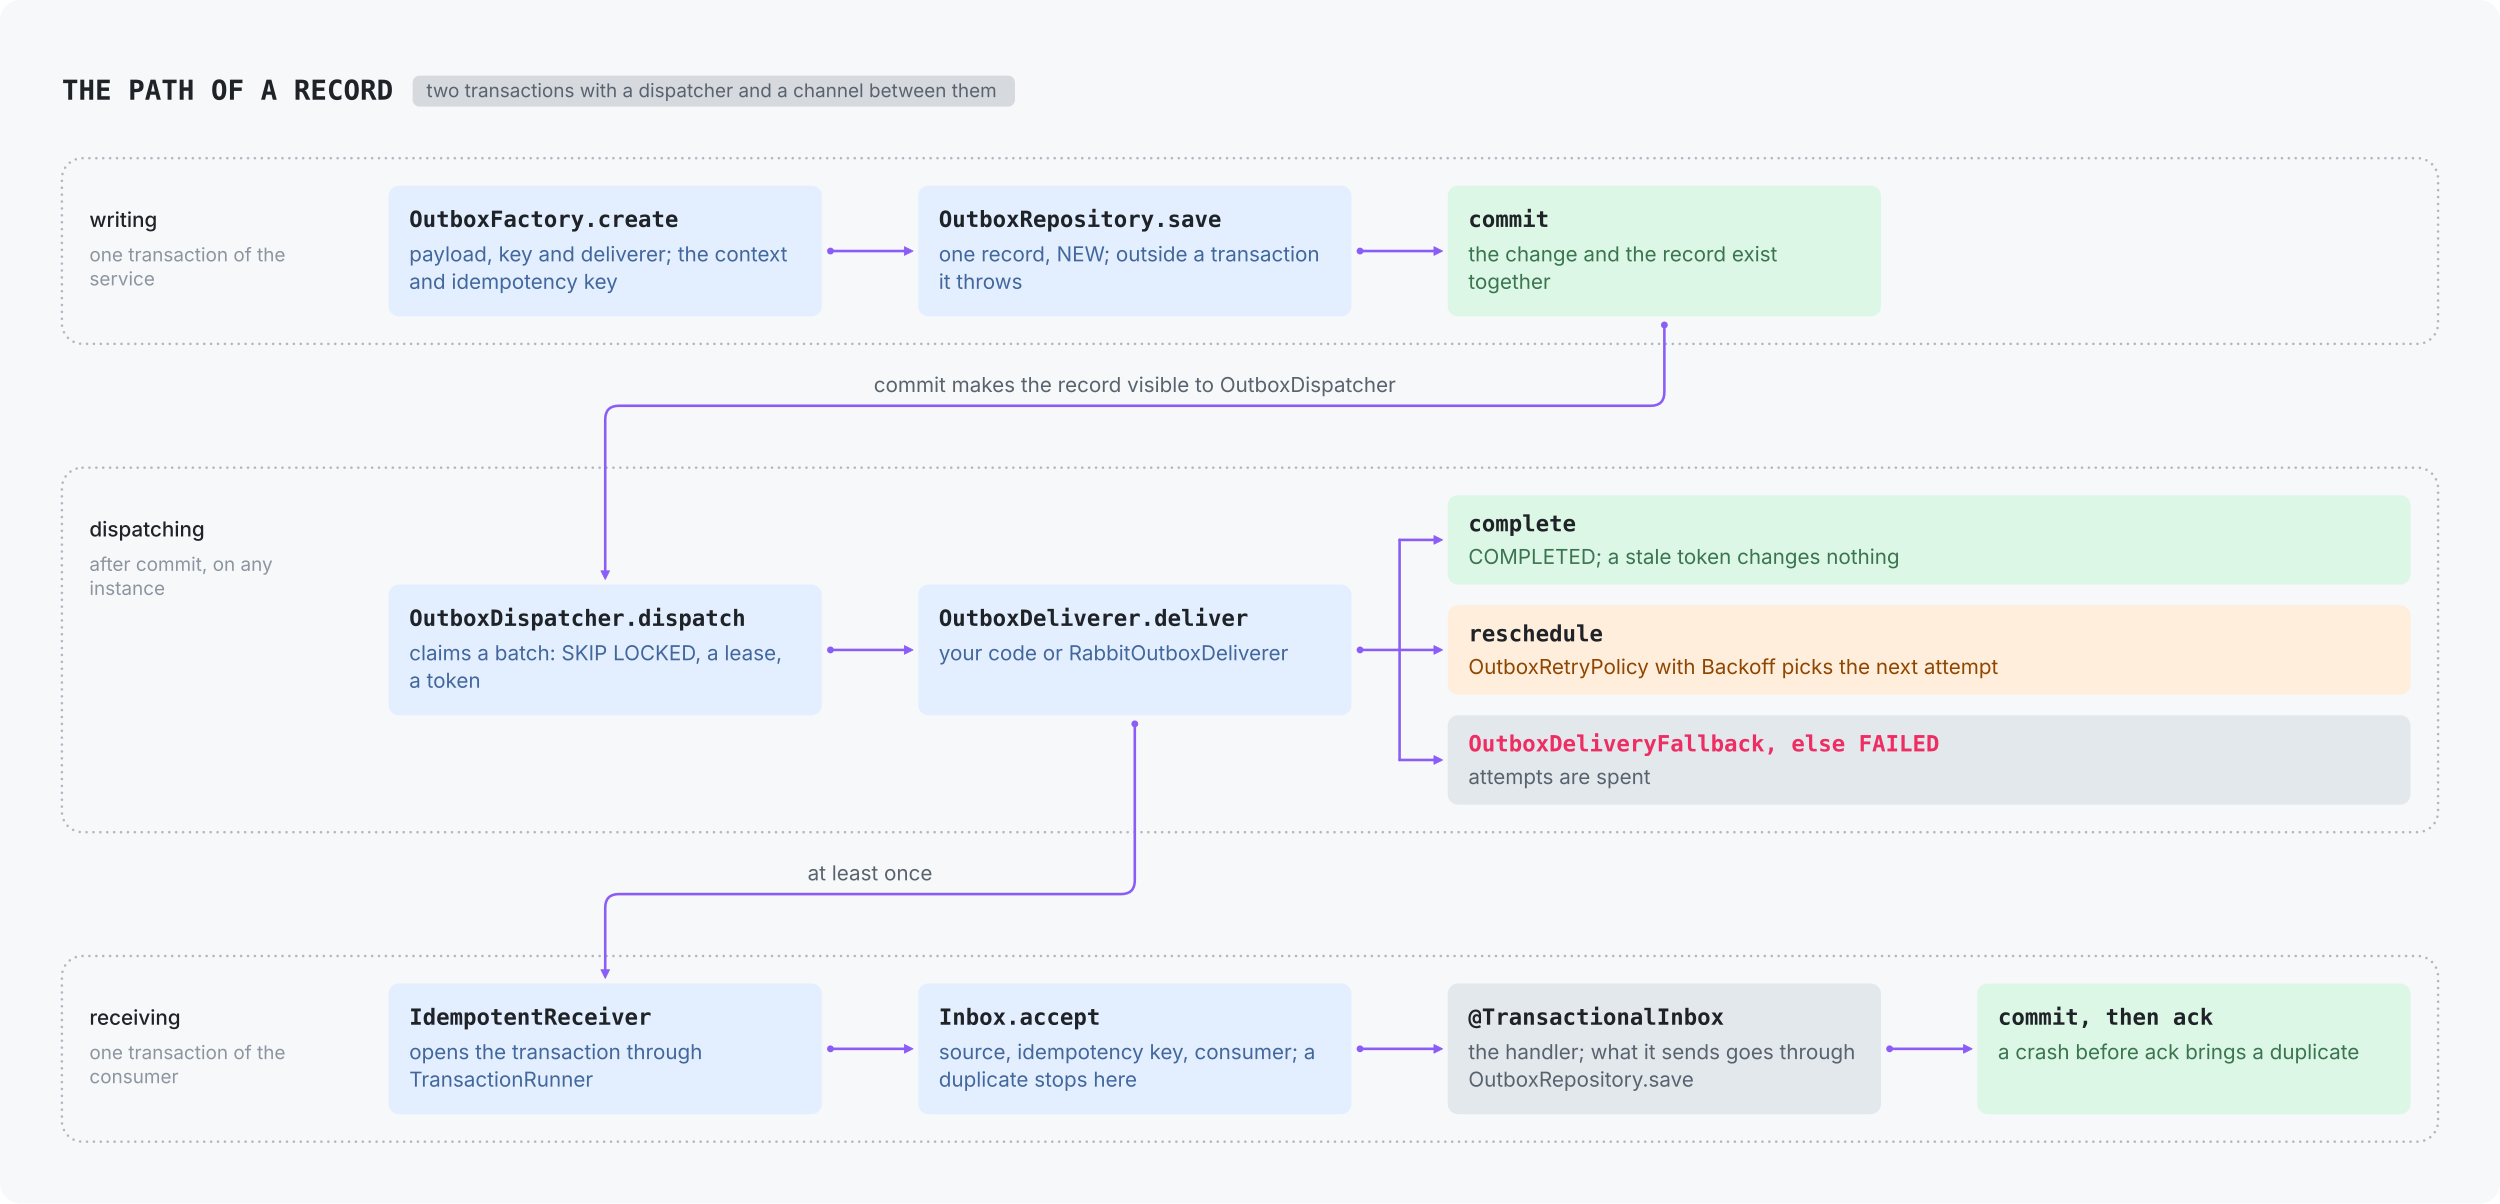
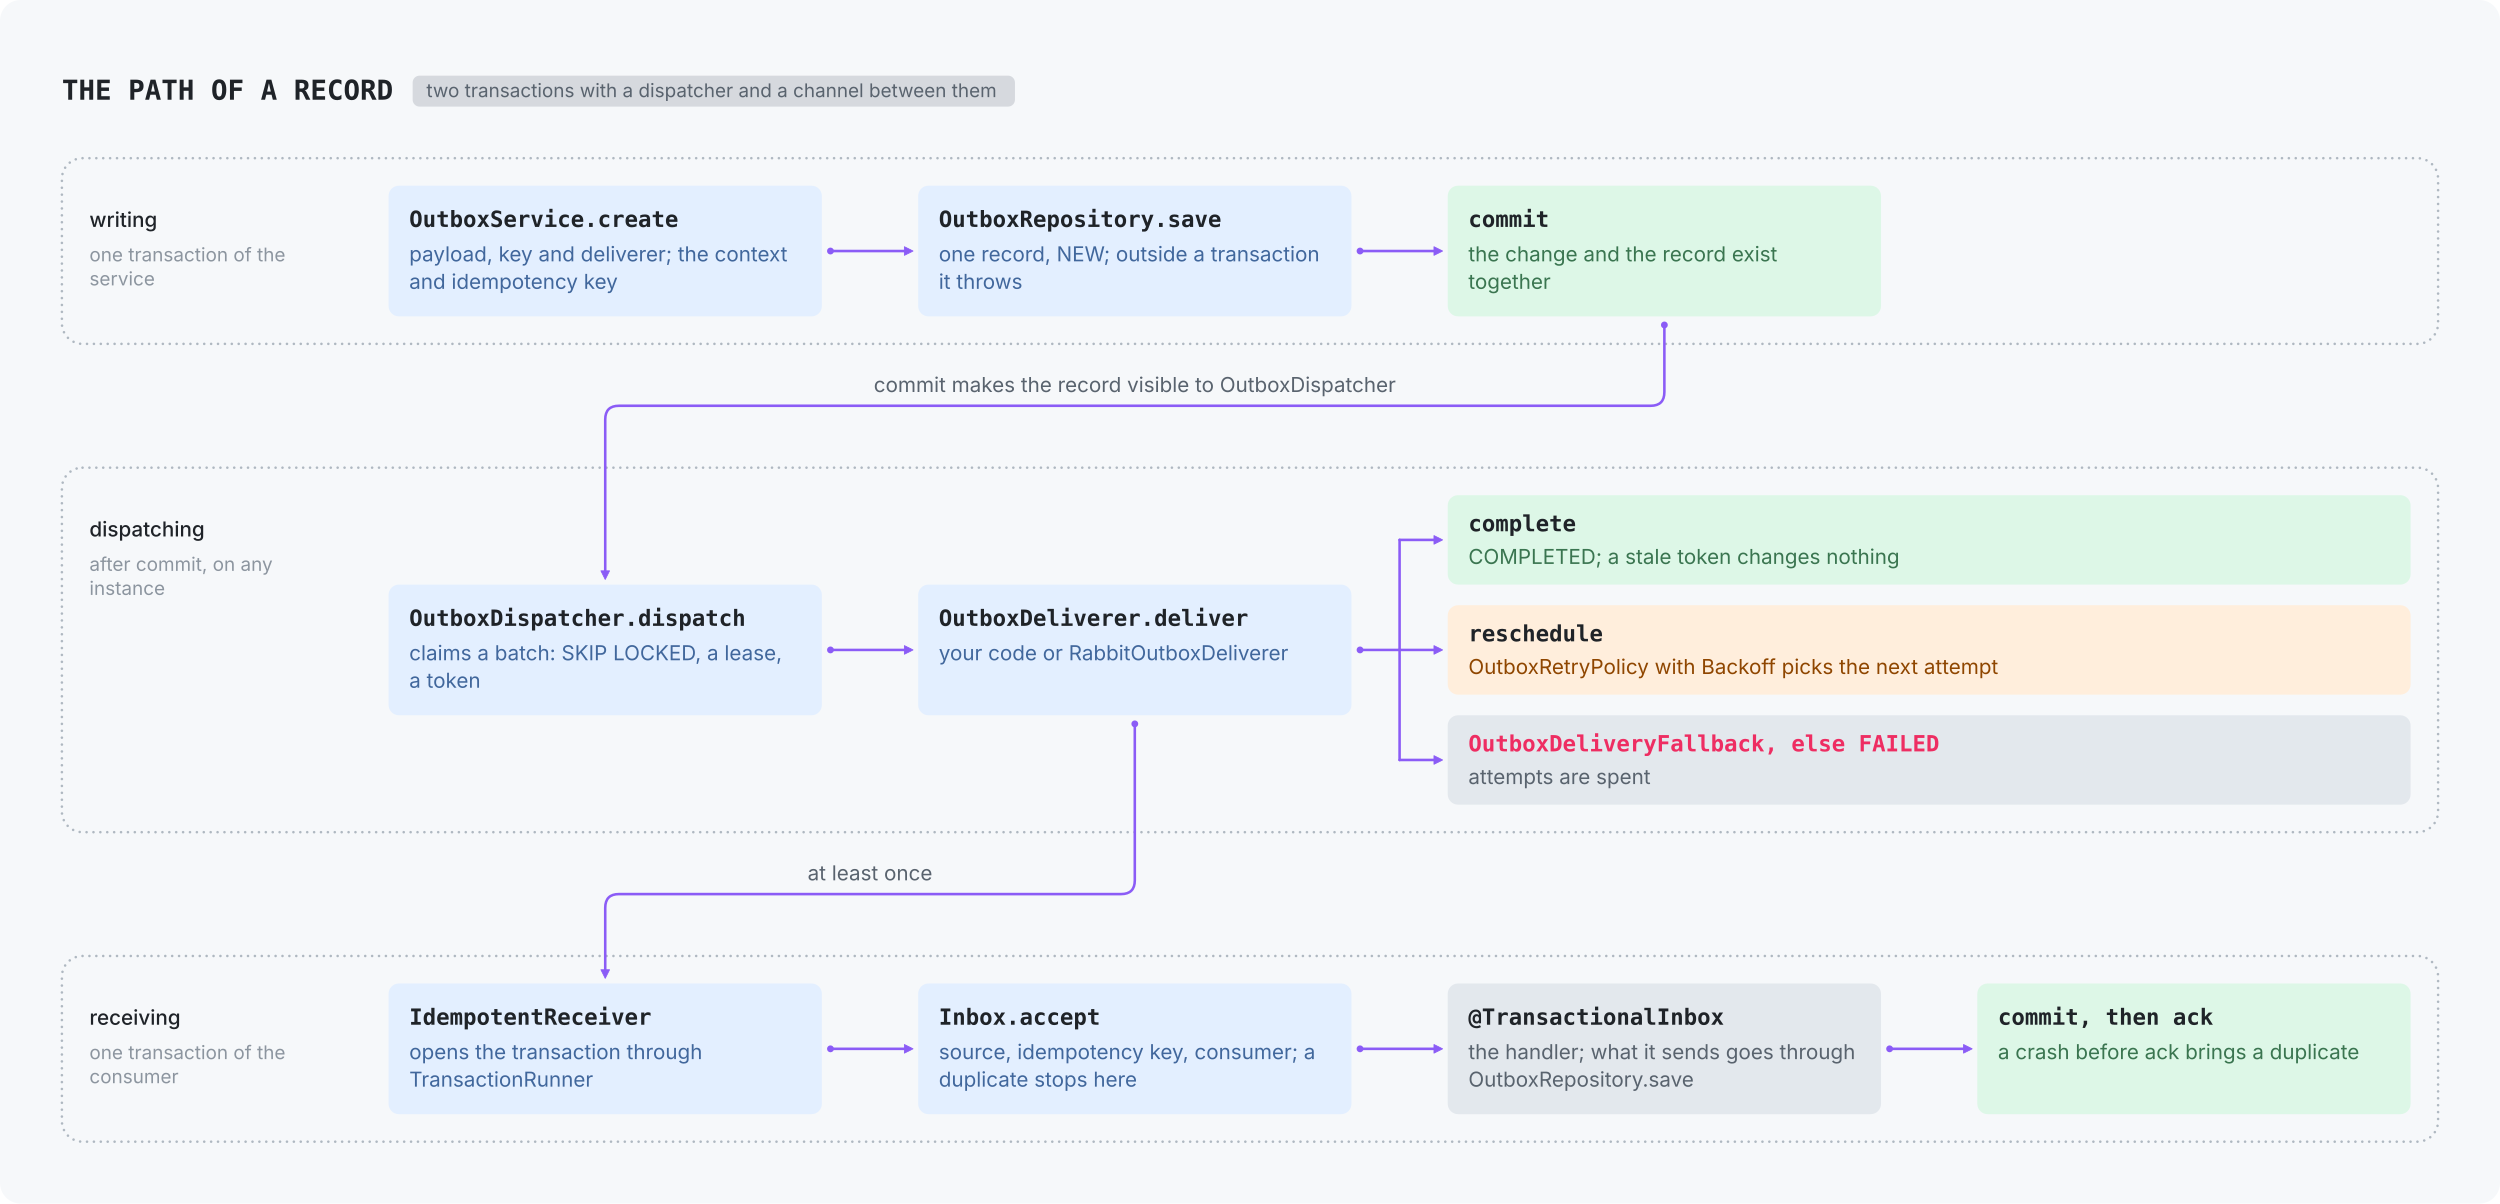
<svg xmlns="http://www.w3.org/2000/svg" viewBox="0 0 1454 700" width="1454" height="700" role="img">
  <rect width="1454" height="700" rx="12" fill="#F6F8FA" />
  <g transform="translate(12,12)">
    <text x="24.0" y="46.0" font-family="ui-monospace, SFMono-Regular, 'SF Mono', Menlo, Consolas, monospace" font-size="16" font-weight="600" fill="#1F2328" text-anchor="start">THE PATH OF A RECORD</text>
    <rect x="228.0" y="32.0" width="350.3" height="18" rx="4" fill="#59636E" fill-opacity="0.2" />
    <text x="236.0" y="44.5" font-family="-apple-system, BlinkMacSystemFont, 'Segoe UI', Inter, Helvetica, Arial, sans-serif" font-size="11" font-weight="400" fill="#59636E" text-anchor="start">two transactions with a dispatcher and a channel between them</text>
    <rect x="24" y="80" width="1382" height="108" rx="12" fill="none" stroke="#AFB8C1" stroke-width="1.5" stroke-linecap="round" stroke-dasharray="0.01 4" />
    <text x="40.0" y="120.0" font-family="-apple-system, BlinkMacSystemFont, 'Segoe UI', Inter, Helvetica, Arial, sans-serif" font-size="12" font-weight="500" fill="#1F2328" text-anchor="start">writing</text>
    <text x="40.0" y="140.0" font-family="-apple-system, BlinkMacSystemFont, 'Segoe UI', Inter, Helvetica, Arial, sans-serif" font-size="11" font-weight="400" fill="#8C959F" text-anchor="start">one transaction of the</text>
    <text x="40.0" y="154.0" font-family="-apple-system, BlinkMacSystemFont, 'Segoe UI', Inter, Helvetica, Arial, sans-serif" font-size="11" font-weight="400" fill="#8C959F" text-anchor="start">service</text>
    <rect x="24" y="260" width="1382" height="212" rx="12" fill="none" stroke="#AFB8C1" stroke-width="1.5" stroke-linecap="round" stroke-dasharray="0.01 4" />
    <text x="40.0" y="300.0" font-family="-apple-system, BlinkMacSystemFont, 'Segoe UI', Inter, Helvetica, Arial, sans-serif" font-size="12" font-weight="500" fill="#1F2328" text-anchor="start">dispatching</text>
    <text x="40.0" y="320.0" font-family="-apple-system, BlinkMacSystemFont, 'Segoe UI', Inter, Helvetica, Arial, sans-serif" font-size="11" font-weight="400" fill="#8C959F" text-anchor="start">after commit, on any</text>
    <text x="40.0" y="334.0" font-family="-apple-system, BlinkMacSystemFont, 'Segoe UI', Inter, Helvetica, Arial, sans-serif" font-size="11" font-weight="400" fill="#8C959F" text-anchor="start">instance</text>
    <rect x="24" y="544" width="1382" height="108" rx="12" fill="none" stroke="#AFB8C1" stroke-width="1.5" stroke-linecap="round" stroke-dasharray="0.01 4" />
    <text x="40.0" y="584.0" font-family="-apple-system, BlinkMacSystemFont, 'Segoe UI', Inter, Helvetica, Arial, sans-serif" font-size="12" font-weight="500" fill="#1F2328" text-anchor="start">receiving</text>
    <text x="40.0" y="604.0" font-family="-apple-system, BlinkMacSystemFont, 'Segoe UI', Inter, Helvetica, Arial, sans-serif" font-size="11" font-weight="400" fill="#8C959F" text-anchor="start">one transaction of the</text>
    <text x="40.0" y="618.0" font-family="-apple-system, BlinkMacSystemFont, 'Segoe UI', Inter, Helvetica, Arial, sans-serif" font-size="11" font-weight="400" fill="#8C959F" text-anchor="start">consumer</text>
    <rect x="214.0" y="96.0" width="252.0" height="76.0" rx="6" fill="#E3EFFF" />
-     <text x="226.0" y="120.0" font-family="ui-monospace, SFMono-Regular, 'SF Mono', Menlo, Consolas, monospace" font-size="13" font-weight="600" fill="#1F2328" text-anchor="start">OutboxFactory.create</text>
+     <text x="226.0" y="120.0" font-family="ui-monospace, SFMono-Regular, 'SF Mono', Menlo, Consolas, monospace" font-size="13" font-weight="600" fill="#1F2328" text-anchor="start">OutboxService.create</text>
    <text x="226.0" y="140.0" font-family="-apple-system, BlinkMacSystemFont, 'Segoe UI', Inter, Helvetica, Arial, sans-serif" font-size="12" font-weight="400" fill="#41679C" text-anchor="start">payload, key and deliverer; the context</text>
    <text x="226.0" y="156.0" font-family="-apple-system, BlinkMacSystemFont, 'Segoe UI', Inter, Helvetica, Arial, sans-serif" font-size="12" font-weight="400" fill="#41679C" text-anchor="start">and idempotency key</text>
    <rect x="522.0" y="96.0" width="252.0" height="76.0" rx="6" fill="#E3EFFF" />
    <text x="534.0" y="120.0" font-family="ui-monospace, SFMono-Regular, 'SF Mono', Menlo, Consolas, monospace" font-size="13" font-weight="600" fill="#1F2328" text-anchor="start">OutboxRepository.save</text>
    <text x="534.0" y="140.0" font-family="-apple-system, BlinkMacSystemFont, 'Segoe UI', Inter, Helvetica, Arial, sans-serif" font-size="12" font-weight="400" fill="#41679C" text-anchor="start">one record, NEW; outside a transaction</text>
    <text x="534.0" y="156.0" font-family="-apple-system, BlinkMacSystemFont, 'Segoe UI', Inter, Helvetica, Arial, sans-serif" font-size="12" font-weight="400" fill="#41679C" text-anchor="start">it throws</text>
    <circle cx="471" cy="134.0" r="2" fill="#8B5CF6" />
    <path d="M519,134.0 L514.0,136.5 L514.0,131.5 Z" fill="#8B5CF6" stroke="#8B5CF6" stroke-width="0.5" stroke-linejoin="round" />
    <path d="M471,134.0 L514,134.0" stroke="#8B5CF6" stroke-width="1.5" fill="none" stroke-linecap="round" stroke-linejoin="round" />
    <rect x="830.0" y="96.0" width="252.0" height="76.0" rx="6" fill="#DDF7E7" />
    <text x="842.0" y="120.0" font-family="ui-monospace, SFMono-Regular, 'SF Mono', Menlo, Consolas, monospace" font-size="13" font-weight="600" fill="#1F2328" text-anchor="start">commit</text>
    <text x="842.0" y="140.0" font-family="-apple-system, BlinkMacSystemFont, 'Segoe UI', Inter, Helvetica, Arial, sans-serif" font-size="12" font-weight="400" fill="#3A7550" text-anchor="start">the change and the record exist</text>
    <text x="842.0" y="156.0" font-family="-apple-system, BlinkMacSystemFont, 'Segoe UI', Inter, Helvetica, Arial, sans-serif" font-size="12" font-weight="400" fill="#3A7550" text-anchor="start">together</text>
    <circle cx="779" cy="134.0" r="2" fill="#8B5CF6" />
    <path d="M827,134.0 L822.0,136.5 L822.0,131.5 Z" fill="#8B5CF6" stroke="#8B5CF6" stroke-width="0.5" stroke-linejoin="round" />
    <path d="M779,134.0 L822,134.0" stroke="#8B5CF6" stroke-width="1.5" fill="none" stroke-linecap="round" stroke-linejoin="round" />
    <rect x="214.0" y="328.0" width="252.0" height="76.0" rx="6" fill="#E3EFFF" />
    <text x="226.0" y="352.0" font-family="ui-monospace, SFMono-Regular, 'SF Mono', Menlo, Consolas, monospace" font-size="13" font-weight="600" fill="#1F2328" text-anchor="start">OutboxDispatcher.dispatch</text>
    <text x="226.0" y="372.0" font-family="-apple-system, BlinkMacSystemFont, 'Segoe UI', Inter, Helvetica, Arial, sans-serif" font-size="12" font-weight="400" fill="#41679C" text-anchor="start">claims a batch: SKIP LOCKED, a lease,</text>
    <text x="226.0" y="388.0" font-family="-apple-system, BlinkMacSystemFont, 'Segoe UI', Inter, Helvetica, Arial, sans-serif" font-size="12" font-weight="400" fill="#41679C" text-anchor="start">a token</text>
    <rect x="522.0" y="328.0" width="252.0" height="76.0" rx="6" fill="#E3EFFF" />
    <text x="534.0" y="352.0" font-family="ui-monospace, SFMono-Regular, 'SF Mono', Menlo, Consolas, monospace" font-size="13" font-weight="600" fill="#1F2328" text-anchor="start">OutboxDeliverer.deliver</text>
    <text x="534.0" y="372.0" font-family="-apple-system, BlinkMacSystemFont, 'Segoe UI', Inter, Helvetica, Arial, sans-serif" font-size="12" font-weight="400" fill="#41679C" text-anchor="start">your code or RabbitOutboxDeliverer</text>
    <circle cx="471" cy="366.0" r="2" fill="#8B5CF6" />
    <path d="M519,366.0 L514.0,368.5 L514.0,363.5 Z" fill="#8B5CF6" stroke="#8B5CF6" stroke-width="0.5" stroke-linejoin="round" />
    <path d="M471,366.0 L514,366.0" stroke="#8B5CF6" stroke-width="1.5" fill="none" stroke-linecap="round" stroke-linejoin="round" />
    <circle cx="779" cy="366.0" r="2" fill="#8B5CF6" />
    <path d="M779,366.0 L802.0,366.0" stroke="#8B5CF6" stroke-width="1.5" fill="none" stroke-linecap="round" stroke-linejoin="round" />
    <rect x="830.0" y="276.0" width="560.0" height="52.0" rx="6" fill="#DDF7E7" />
    <text x="842.0" y="297.0" font-family="ui-monospace, SFMono-Regular, 'SF Mono', Menlo, Consolas, monospace" font-size="13" font-weight="600" fill="#1F2328" text-anchor="start">complete</text>
    <text x="842.0" y="316.0" font-family="-apple-system, BlinkMacSystemFont, 'Segoe UI', Inter, Helvetica, Arial, sans-serif" font-size="12" font-weight="400" fill="#3A7550" text-anchor="start">COMPLETED; a stale token changes nothing</text>
    <path d="M802.0,366.0 L802.0,302.0" stroke="#8B5CF6" stroke-width="1.5" fill="none" stroke-linecap="round" stroke-linejoin="round" />
    <path d="M827,302.0 L822.0,304.5 L822.0,299.5 Z" fill="#8B5CF6" stroke="#8B5CF6" stroke-width="0.5" stroke-linejoin="round" />
    <path d="M802.0,302.0 L822,302.0" stroke="#8B5CF6" stroke-width="1.5" fill="none" stroke-linecap="round" stroke-linejoin="round" />
    <rect x="830.0" y="340.0" width="560.0" height="52.0" rx="6" fill="#FFEEDC" />
    <text x="842.0" y="361.0" font-family="ui-monospace, SFMono-Regular, 'SF Mono', Menlo, Consolas, monospace" font-size="13" font-weight="600" fill="#1F2328" text-anchor="start">reschedule</text>
    <text x="842.0" y="380.0" font-family="-apple-system, BlinkMacSystemFont, 'Segoe UI', Inter, Helvetica, Arial, sans-serif" font-size="12" font-weight="400" fill="#8F4600" text-anchor="start">OutboxRetryPolicy with Backoff picks the next attempt</text>
    <path d="M802.0,366.0 L802.0,366.0" stroke="#8B5CF6" stroke-width="1.5" fill="none" stroke-linecap="round" stroke-linejoin="round" />
    <path d="M827,366.0 L822.0,368.5 L822.0,363.5 Z" fill="#8B5CF6" stroke="#8B5CF6" stroke-width="0.5" stroke-linejoin="round" />
    <path d="M802.0,366.0 L822,366.0" stroke="#8B5CF6" stroke-width="1.5" fill="none" stroke-linecap="round" stroke-linejoin="round" />
    <rect x="830.0" y="404.0" width="560.0" height="52.0" rx="6" fill="#E3E8ED" />
    <text x="842.0" y="425.0" font-family="ui-monospace, SFMono-Regular, 'SF Mono', Menlo, Consolas, monospace" font-size="13" font-weight="600" fill="#EE2D62" text-anchor="start">OutboxDeliveryFallback, else FAILED</text>
    <text x="842.0" y="444.0" font-family="-apple-system, BlinkMacSystemFont, 'Segoe UI', Inter, Helvetica, Arial, sans-serif" font-size="12" font-weight="400" fill="#59636E" text-anchor="start">attempts are spent</text>
    <path d="M802.0,366.0 L802.0,430.0" stroke="#8B5CF6" stroke-width="1.5" fill="none" stroke-linecap="round" stroke-linejoin="round" />
    <path d="M827,430.0 L822.0,432.5 L822.0,427.5 Z" fill="#8B5CF6" stroke="#8B5CF6" stroke-width="0.5" stroke-linejoin="round" />
    <path d="M802.0,430.0 L822,430.0" stroke="#8B5CF6" stroke-width="1.5" fill="none" stroke-linecap="round" stroke-linejoin="round" />
    <rect x="214.0" y="560.0" width="252.0" height="76.0" rx="6" fill="#E3EFFF" />
    <text x="226.0" y="584.0" font-family="ui-monospace, SFMono-Regular, 'SF Mono', Menlo, Consolas, monospace" font-size="13" font-weight="600" fill="#1F2328" text-anchor="start">IdempotentReceiver</text>
    <text x="226.0" y="604.0" font-family="-apple-system, BlinkMacSystemFont, 'Segoe UI', Inter, Helvetica, Arial, sans-serif" font-size="12" font-weight="400" fill="#41679C" text-anchor="start">opens the transaction through</text>
    <text x="226.0" y="620.0" font-family="-apple-system, BlinkMacSystemFont, 'Segoe UI', Inter, Helvetica, Arial, sans-serif" font-size="12" font-weight="400" fill="#41679C" text-anchor="start">TransactionRunner</text>
    <rect x="522.0" y="560.0" width="252.0" height="76.0" rx="6" fill="#E3EFFF" />
    <text x="534.0" y="584.0" font-family="ui-monospace, SFMono-Regular, 'SF Mono', Menlo, Consolas, monospace" font-size="13" font-weight="600" fill="#1F2328" text-anchor="start">Inbox.accept</text>
    <text x="534.0" y="604.0" font-family="-apple-system, BlinkMacSystemFont, 'Segoe UI', Inter, Helvetica, Arial, sans-serif" font-size="12" font-weight="400" fill="#41679C" text-anchor="start">source, idempotency key, consumer; a</text>
    <text x="534.0" y="620.0" font-family="-apple-system, BlinkMacSystemFont, 'Segoe UI', Inter, Helvetica, Arial, sans-serif" font-size="12" font-weight="400" fill="#41679C" text-anchor="start">duplicate stops here</text>
    <circle cx="471" cy="598.0" r="2" fill="#8B5CF6" />
    <path d="M519,598.0 L514.0,600.5 L514.0,595.5 Z" fill="#8B5CF6" stroke="#8B5CF6" stroke-width="0.5" stroke-linejoin="round" />
    <path d="M471,598.0 L514,598.0" stroke="#8B5CF6" stroke-width="1.5" fill="none" stroke-linecap="round" stroke-linejoin="round" />
    <rect x="830.0" y="560.0" width="252.0" height="76.0" rx="6" fill="#E3E8ED" />
    <text x="842.0" y="584.0" font-family="ui-monospace, SFMono-Regular, 'SF Mono', Menlo, Consolas, monospace" font-size="13" font-weight="600" fill="#1F2328" text-anchor="start">@TransactionalInbox</text>
    <text x="842.0" y="604.0" font-family="-apple-system, BlinkMacSystemFont, 'Segoe UI', Inter, Helvetica, Arial, sans-serif" font-size="12" font-weight="400" fill="#59636E" text-anchor="start">the handler; what it sends goes through</text>
    <text x="842.0" y="620.0" font-family="-apple-system, BlinkMacSystemFont, 'Segoe UI', Inter, Helvetica, Arial, sans-serif" font-size="12" font-weight="400" fill="#59636E" text-anchor="start">OutboxRepository.save</text>
    <circle cx="779" cy="598.0" r="2" fill="#8B5CF6" />
    <path d="M827,598.0 L822.0,600.5 L822.0,595.5 Z" fill="#8B5CF6" stroke="#8B5CF6" stroke-width="0.5" stroke-linejoin="round" />
    <path d="M779,598.0 L822,598.0" stroke="#8B5CF6" stroke-width="1.5" fill="none" stroke-linecap="round" stroke-linejoin="round" />
    <rect x="1138.0" y="560.0" width="252.0" height="76.0" rx="6" fill="#DDF7E7" />
    <text x="1150.0" y="584.0" font-family="ui-monospace, SFMono-Regular, 'SF Mono', Menlo, Consolas, monospace" font-size="13" font-weight="600" fill="#1F2328" text-anchor="start">commit, then ack</text>
    <text x="1150.0" y="604.0" font-family="-apple-system, BlinkMacSystemFont, 'Segoe UI', Inter, Helvetica, Arial, sans-serif" font-size="12" font-weight="400" fill="#3A7550" text-anchor="start">a crash before ack brings a duplicate</text>
    <circle cx="1087" cy="598.0" r="2" fill="#8B5CF6" />
    <path d="M1135,598.0 L1130.0,600.5 L1130.0,595.5 Z" fill="#8B5CF6" stroke="#8B5CF6" stroke-width="0.5" stroke-linejoin="round" />
    <path d="M1087,598.0 L1130,598.0" stroke="#8B5CF6" stroke-width="1.5" fill="none" stroke-linecap="round" stroke-linejoin="round" />
    <circle cx="956.0" cy="177" r="2" fill="#8B5CF6" />
    <path d="M340.0,325.0 L337.5,320.0 L342.5,320.0 Z" fill="#8B5CF6" stroke="#8B5CF6" stroke-width="0.5" stroke-linejoin="round" />
    <path d="M956.0,177 L956.0,216.0 Q956.0,224.0 948.0,224.0 L348.0,224.0 Q340.0,224.0 340.0,232.0 L340.0,320.0" stroke="#8B5CF6" stroke-width="1.5" fill="none" stroke-linecap="round" stroke-linejoin="round" />
    <text x="648.0" y="216.0" font-family="-apple-system, BlinkMacSystemFont, 'Segoe UI', Inter, Helvetica, Arial, sans-serif" font-size="12" font-weight="400" fill="#59636E" text-anchor="middle">commit makes the record visible to OutboxDispatcher</text>
    <circle cx="648.0" cy="409.0" r="2" fill="#8B5CF6" />
    <path d="M340.0,557 L337.5,552.0 L342.5,552.0 Z" fill="#8B5CF6" stroke="#8B5CF6" stroke-width="0.5" stroke-linejoin="round" />
    <path d="M648.0,409.0 L648.0,500.0 Q648.0,508.0 640.0,508.0 L348.0,508.0 Q340.0,508.0 340.0,516.0 L340.0,552" stroke="#8B5CF6" stroke-width="1.5" fill="none" stroke-linecap="round" stroke-linejoin="round" />
    <text x="494.0" y="500.0" font-family="-apple-system, BlinkMacSystemFont, 'Segoe UI', Inter, Helvetica, Arial, sans-serif" font-size="12" font-weight="400" fill="#59636E" text-anchor="middle">at least once</text>
  </g>
</svg>
